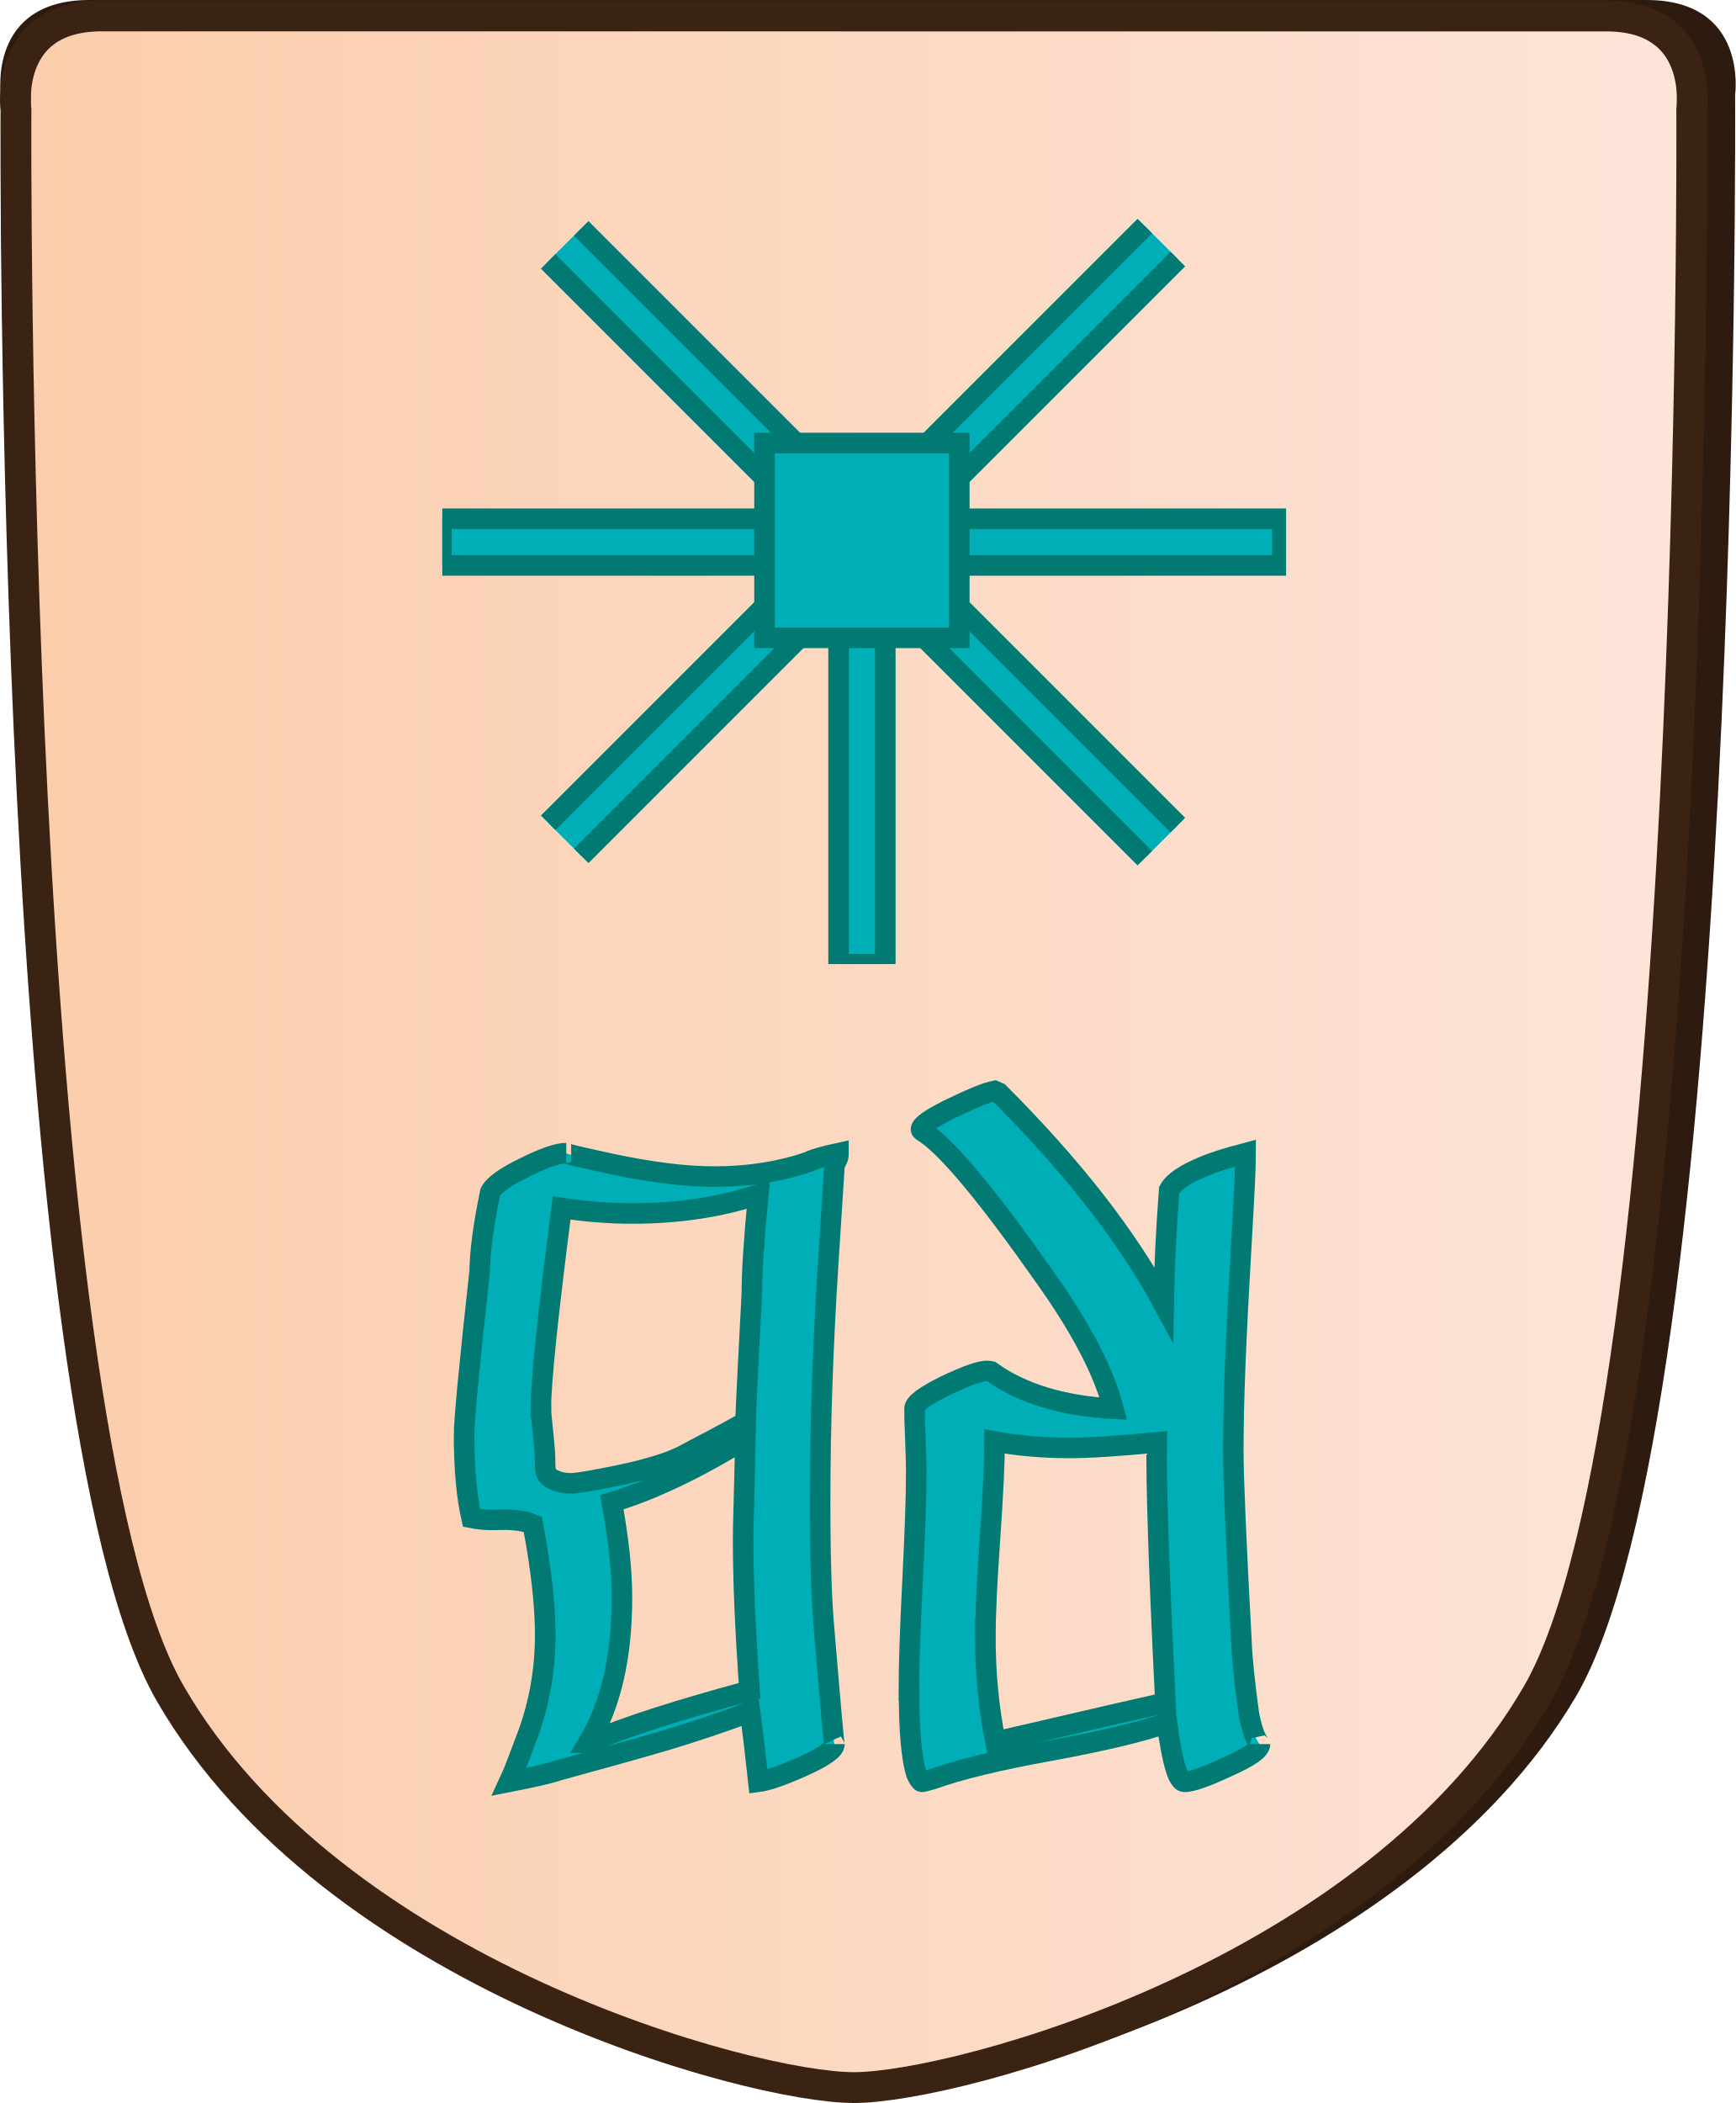
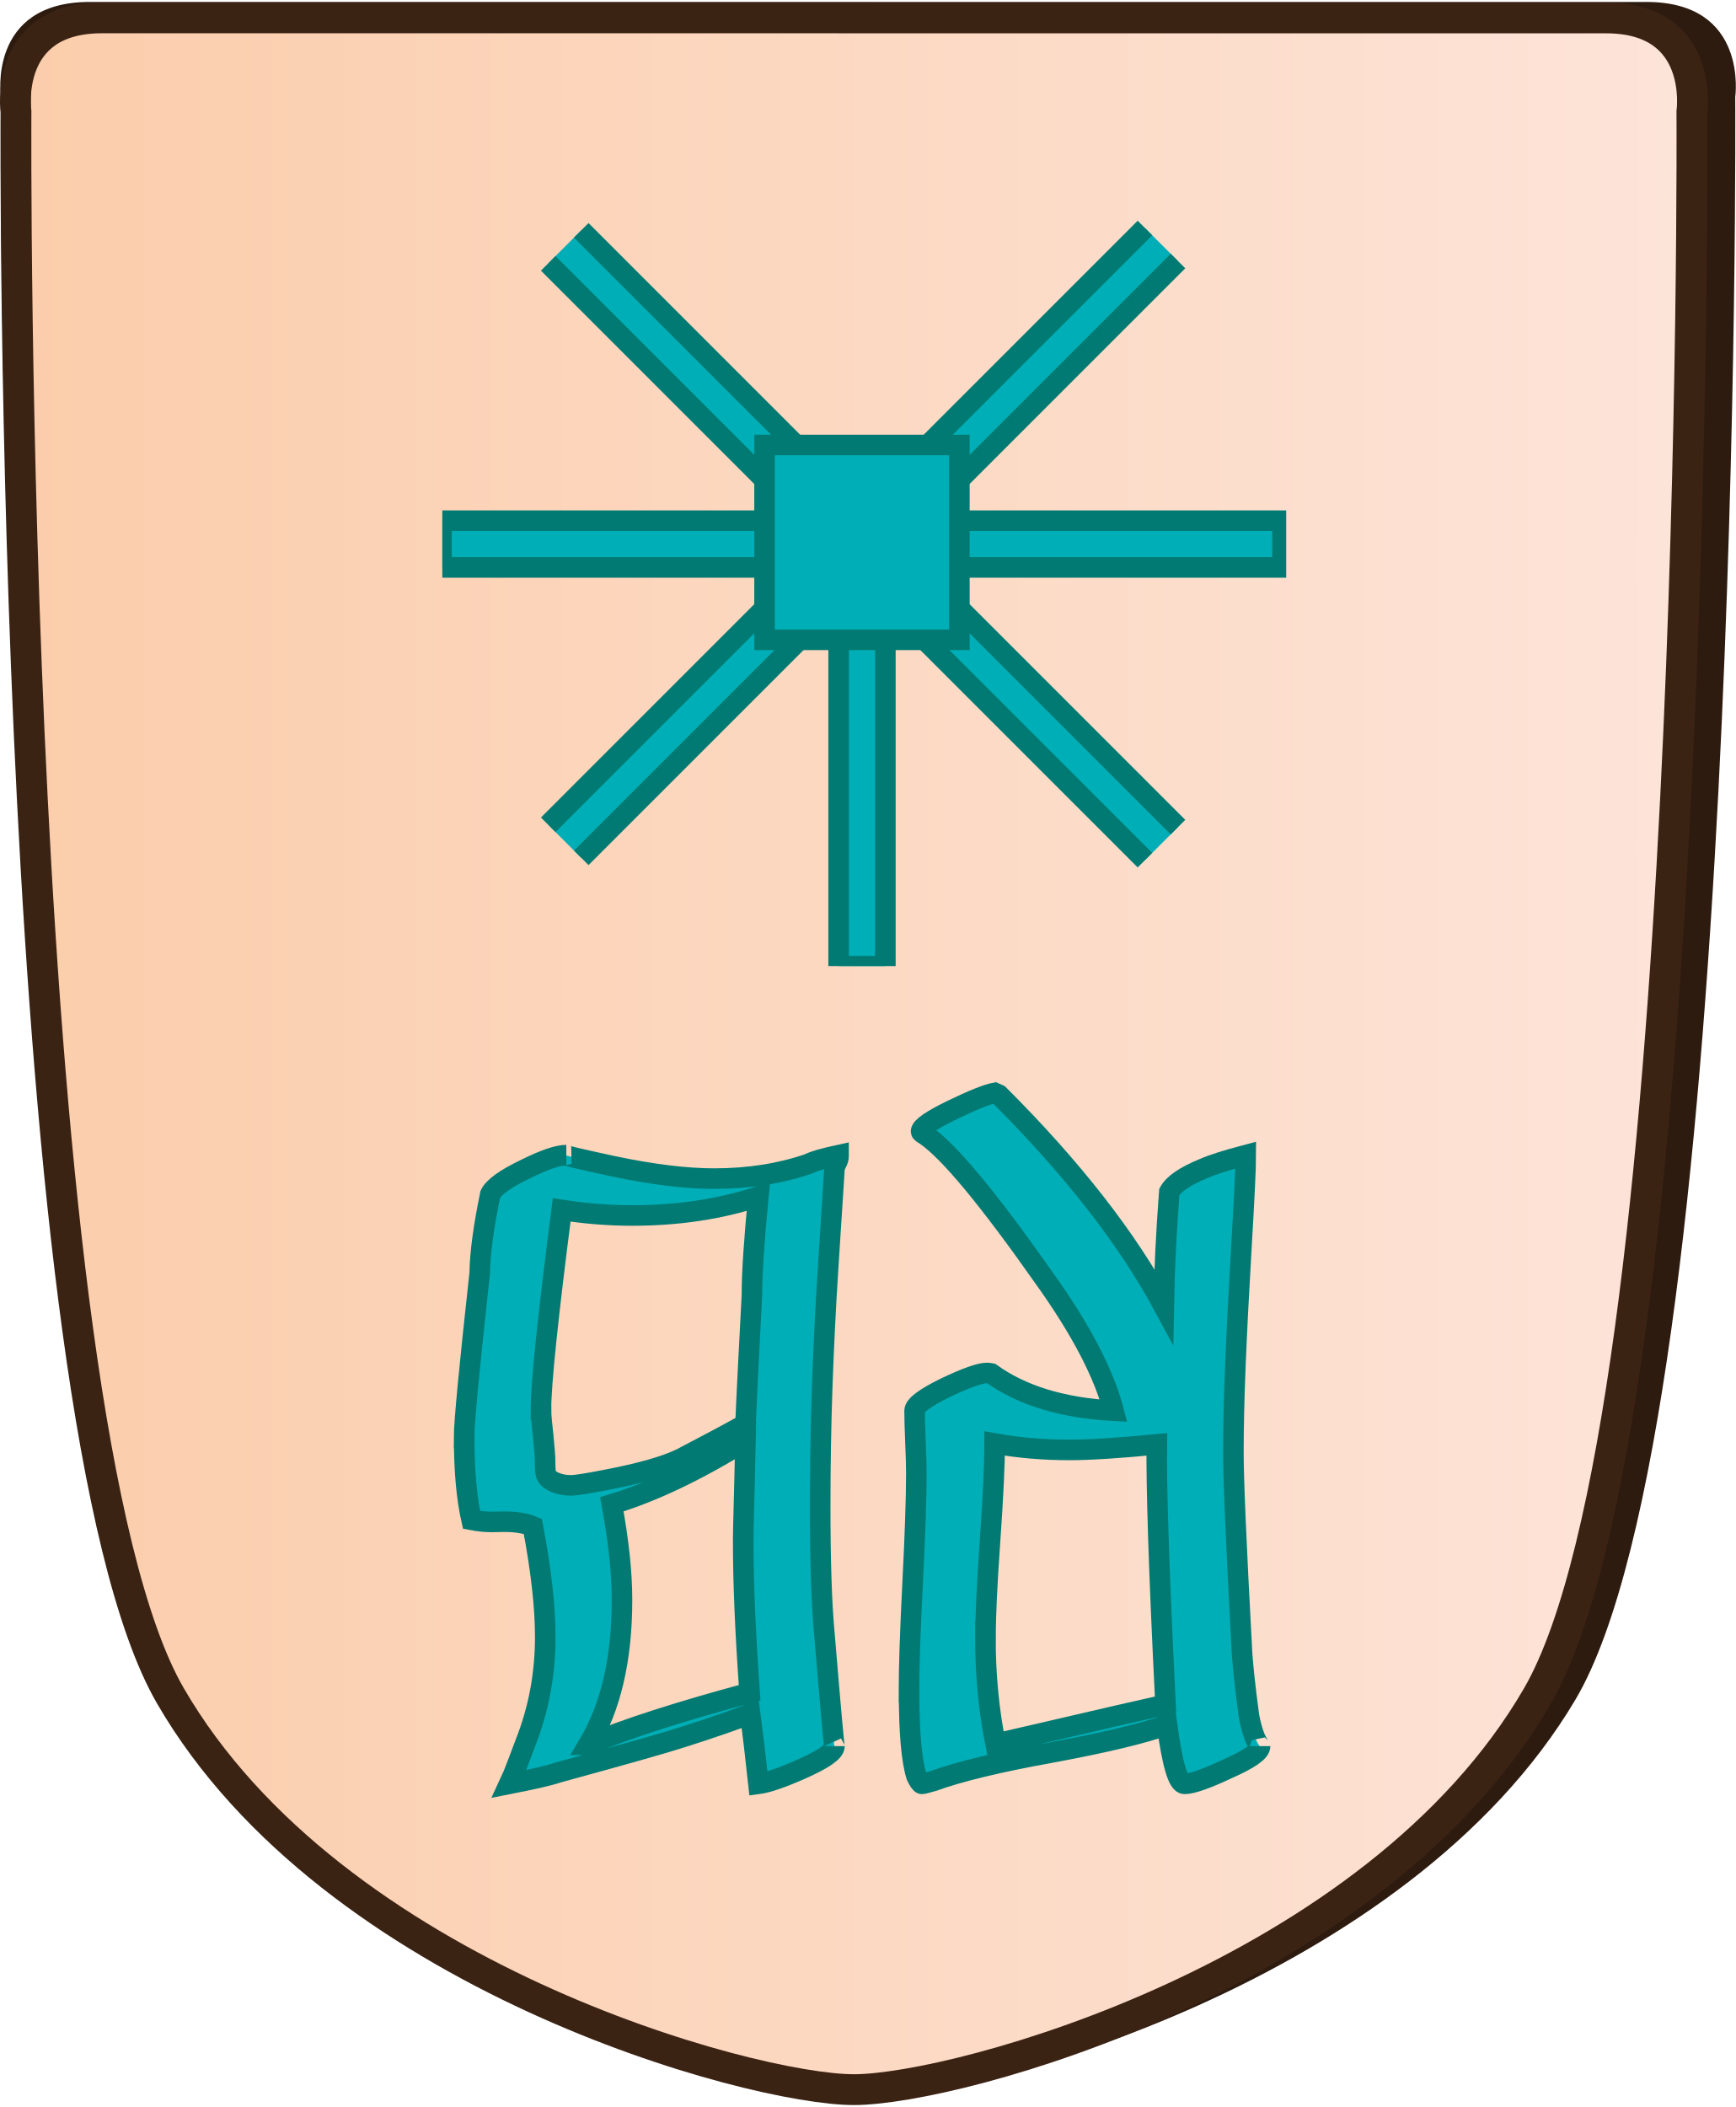
- <svg xmlns="http://www.w3.org/2000/svg" id="Layer_2" data-name="Layer 2" viewBox="0 0 337.98 409.43">
+ <svg xmlns="http://www.w3.org/2000/svg" id="Layer_2" data-name="Layer 2" width="337" height="409" viewBox="0 0 337.98 409.43">
  <defs>
    <style>
      .cls-1 {
        clip-path: url(#clippath-1);
      }

      .cls-2 {
        fill: #2e1b10;
      }

      .cls-3 {
        clip-path: url(#clippath);
      }

      .cls-4, .cls-5 {
        fill: none;
      }

      .cls-6 {
        fill: url(#linear-gradient);
      }

      .cls-6, .cls-7, .cls-5 {
        stroke-miterlimit: 10;
      }

      .cls-6, .cls-5 {
        stroke: #3b2314;
        stroke-width: 6px;
      }

      .cls-7 {
        fill: #00aeb7;
        stroke: #007a72;
        stroke-width: 4px;
      }
    </style>
    <clipPath id="clippath">
      <path id="Form_big" data-name="Form big" class="cls-5" d="M166.27,3.1H19.82C.54,3.1,3.11,21.39,3.11,21.39c0,0-1.54,253.78,30.06,308.36,31.6,54.58,113.05,76.68,133.09,76.68s101.49-22.1,133.09-76.68c31.6-54.58,30.06-308.36,30.06-308.36,0,0,2.57-18.28-16.7-18.28H166.27Z" />
    </clipPath>
    <linearGradient id="linear-gradient" x1="-1.5" y1="211.29" x2="325.03" y2="211.29" gradientTransform="translate(4.5 -14.51)" gradientUnits="userSpaceOnUse">
      <stop offset="0" stop-color="#fbcdab" />
      <stop offset="1" stop-color="#fde4d9" />
    </linearGradient>
    <clipPath id="clippath-1">
      <polygon class="cls-4" points="202.3 23.39 250.42 71.51 250.42 139.57 202.3 187.69 134.24 187.69 86.12 139.57 86.12 71.51 134.24 23.39 202.3 23.39" />
    </clipPath>
  </defs>
  <g id="International_north" data-name="International north">
    <g id="Roaming_Boar_copy_3" data-name="Roaming Boar copy 3">
      <path id="Shadow" class="cls-2" d="M169.02,0H17.45C-2.49,0,.17,18.5,.17,18.5c0,0-1.6,256.77,31.11,311.99,32.7,55.22,116.99,77.58,137.73,77.58s105.03-22.36,137.73-77.58c32.71-55.22,31.11-311.99,31.11-311.99,0,0,2.66-18.5-17.28-18.5H169.02Z" />
      <g>
        <g class="cls-3">
          <rect id="Color_gradient" data-name="Color gradient" class="cls-6" x="3" y="-56.19" width="326.53" height="505.92" />
        </g>
        <path id="Form_big-2" data-name="Form big" class="cls-5" d="M166.27,3.1H19.82C.54,3.1,3.11,21.39,3.11,21.39c0,0-1.54,253.78,30.06,308.36,31.6,54.58,113.05,76.68,133.09,76.68s101.49-22.1,133.09-76.68c31.6-54.58,30.06-308.36,30.06-308.36,0,0,2.57-18.28-16.7-18.28H166.27Z" />
      </g>
      <g id="Pieces_copy_33" data-name="Pieces copy 33">
        <g id="Roaming_Boar_copy_8" data-name="Roaming Boar copy 8">
          <g id="RB_move_copy_8" data-name="RB move copy 8">
            <g id="Lines">
              <g class="cls-1">
                <g>
                  <rect class="cls-7" x="163.28" y="-10.24" width="9.1" height="231.58" transform="translate(-25.47 149.6) rotate(-45)" />
                  <rect class="cls-7" x="52.04" y="101" width="231.58" height="9.1" transform="translate(-25.48 149.57) rotate(-45)" />
                  <rect class="cls-7" x="85.95" y="100.99" width="163.75" height="9.1" />
                  <rect class="cls-7" x="163.28" y="104.36" width="9.1" height="83.36" />
                </g>
              </g>
            </g>
            <rect id="Center" class="cls-7" x="148.86" y="86.25" width="37.93" height="37.93" />
          </g>
          <g>
            <path class="cls-7" d="M176.97,329.06c0-2.39,.06-5.35,.18-8.88,.12-3.53,.3-7.68,.54-12.46,.24-4.72,.42-8.85,.54-12.38,.12-3.53,.18-6.49,.18-8.88,0-.66-.01-1.5-.04-2.51-.03-1.02-.07-2.21-.13-3.59-.06-1.38-.1-2.57-.13-3.59-.03-1.02-.04-1.85-.04-2.51,0-1.02,2-2.51,6.01-4.48,4.01-1.91,6.7-2.87,8.07-2.87,.24,0,.51,.03,.81,.09,5.98,4.3,13.93,6.73,23.85,7.26-1.91-7.29-6.4-15.87-13.45-25.74-10.88-15.48-18.59-24.78-23.14-27.89-.6-.36-.9-.6-.9-.72,0-.84,2.03-2.24,6.1-4.21,3.95-1.91,6.7-3.02,8.25-3.32l.81,.36c7.17,7.17,13.42,14.17,18.74,20.98,5.32,6.82,9.78,13.54,13.36,20.18,.12-6.94,.48-14.35,1.08-22.24,.84-1.55,3.08-3.08,6.73-4.57,1.79-.78,4.51-1.64,8.16-2.6,0,1.2-.07,3.33-.22,6.41-.15,3.08-.37,7.16-.67,12.24-.48,8.13-.85,15.45-1.12,21.97-.27,6.52-.4,12.32-.4,17.4s.54,17.82,1.61,37.49c.06,1.55,.21,3.47,.45,5.74,.24,2.27,.57,4.96,.99,8.07,.42,2.09,.88,3.63,1.39,4.62,.51,.99,.76,1.36,.76,1.12,0,1.08-2.09,2.54-6.28,4.39-4.18,1.97-7,2.96-8.43,2.96-1.25,0-2.39-3.83-3.41-11.48-4.66,1.67-12.17,3.47-22.51,5.38-10.28,1.85-17.96,3.71-23.05,5.56-1.26,.36-1.97,.54-2.15,.54-.24,0-.6-.51-1.08-1.52-.96-3.05-1.43-8.49-1.43-16.32Zm14.89-10.58c0,7.23,.66,14.11,1.97,20.62,3.71-.84,8.3-1.9,13.77-3.18,5.47-1.29,11.91-2.77,19.33-4.44-.66-13.15-1.12-23.93-1.39-32.33-.27-8.4-.37-14.51-.31-18.34-7.41,.72-13.06,1.08-16.95,1.08-5.2,0-10.07-.42-14.62-1.25,0,2.03-.07,4.6-.22,7.71-.15,3.11-.37,6.82-.67,11.12-.3,4.18-.52,7.85-.67,10.99-.15,3.14-.22,5.81-.22,8.03Z" />
            <path class="cls-7" d="M90.35,279.47c0-1.43,.26-4.81,.76-10.13,.51-5.32,1.27-12.61,2.29-21.88,.06-3.89,.75-9,2.06-15.34,.66-1.38,2.9-2.99,6.73-4.84,3.71-1.85,6.4-2.78,8.07-2.78-.6,0,2.42,.72,9.06,2.15,7.65,1.61,14.23,2.42,19.73,2.42,6.7,0,12.82-.96,18.38-2.87,.6-.3,1.38-.58,2.33-.85,.96-.27,2.12-.55,3.5-.85v.27c0,.36-.13,.79-.4,1.3-.27,.51-.4,.91-.4,1.21l-1.25,19.55c-.48,7.47-.85,15.02-1.12,22.64-.27,7.62-.4,15.38-.4,23.27,0,10.82,.27,19.1,.81,24.84,.66,7.89,1.15,13.65,1.48,17.26,.33,3.62,.49,5.19,.49,4.71,0,1.08-2.15,2.57-6.46,4.48-3.77,1.67-6.55,2.63-8.34,2.87-.3-2.75-.58-5.26-.85-7.53-.27-2.27-.52-4.3-.76-6.1-1.38,.54-3.14,1.18-5.29,1.93-2.15,.75-4.72,1.6-7.71,2.56-1.85,.6-4.78,1.46-8.79,2.6-4,1.13-9.18,2.57-15.51,4.3-1.08,.36-2.42,.72-4.04,1.08-1.61,.36-3.47,.75-5.56,1.16,.48-1.02,1-2.29,1.57-3.81,.57-1.52,1.24-3.3,2.02-5.34,2.27-6.16,3.41-12.64,3.41-19.46,0-5.86-.81-13.03-2.42-21.52-1.55-.66-3.62-.96-6.19-.9-1.38,.06-2.54,.05-3.5-.04-.96-.09-1.7-.2-2.24-.31-.96-4.25-1.44-9.59-1.44-16.05Zm14.98-5.38c0,.6,.04,1.33,.13,2.2,.09,.87,.19,1.87,.31,3,.12,1.2,.21,2.2,.27,3,.06,.81,.09,1.45,.09,1.93,0,1.25,.06,2.06,.18,2.42,.18,.6,.73,1.11,1.66,1.52,.93,.42,1.99,.63,3.18,.63,.96,0,3.26-.36,6.91-1.08,6.58-1.25,11.42-2.63,14.53-4.12,2.15-1.14,4.28-2.26,6.37-3.36,2.09-1.11,4.16-2.23,6.19-3.36,.12-2.87,.28-6.37,.49-10.49,.21-4.12,.46-9,.76-14.62,0-2.15,.1-4.81,.31-7.98,.21-3.17,.52-6.91,.94-11.21-7.47,2.45-15.66,3.68-24.57,3.68-4.48,0-9.06-.36-13.72-1.08-2.69,20.86-4.04,33.84-4.04,38.92Zm9.24,65.2c3.65-1.56,8.07-3.17,13.27-4.84,5.2-1.67,11.24-3.44,18.11-5.29-.42-5.8-.73-11.15-.94-16.05-.21-4.9-.31-9.39-.31-13.45,0-1.14,.04-3.32,.13-6.55,.09-3.23,.2-7.56,.31-13-9.45,5.86-18.12,9.98-26.01,12.37,.66,3.59,1.15,6.92,1.48,10,.33,3.08,.49,5.96,.49,8.65,0,11.48-2.18,20.86-6.55,28.16Z" />
          </g>
        </g>
      </g>
    </g>
  </g>
</svg>
